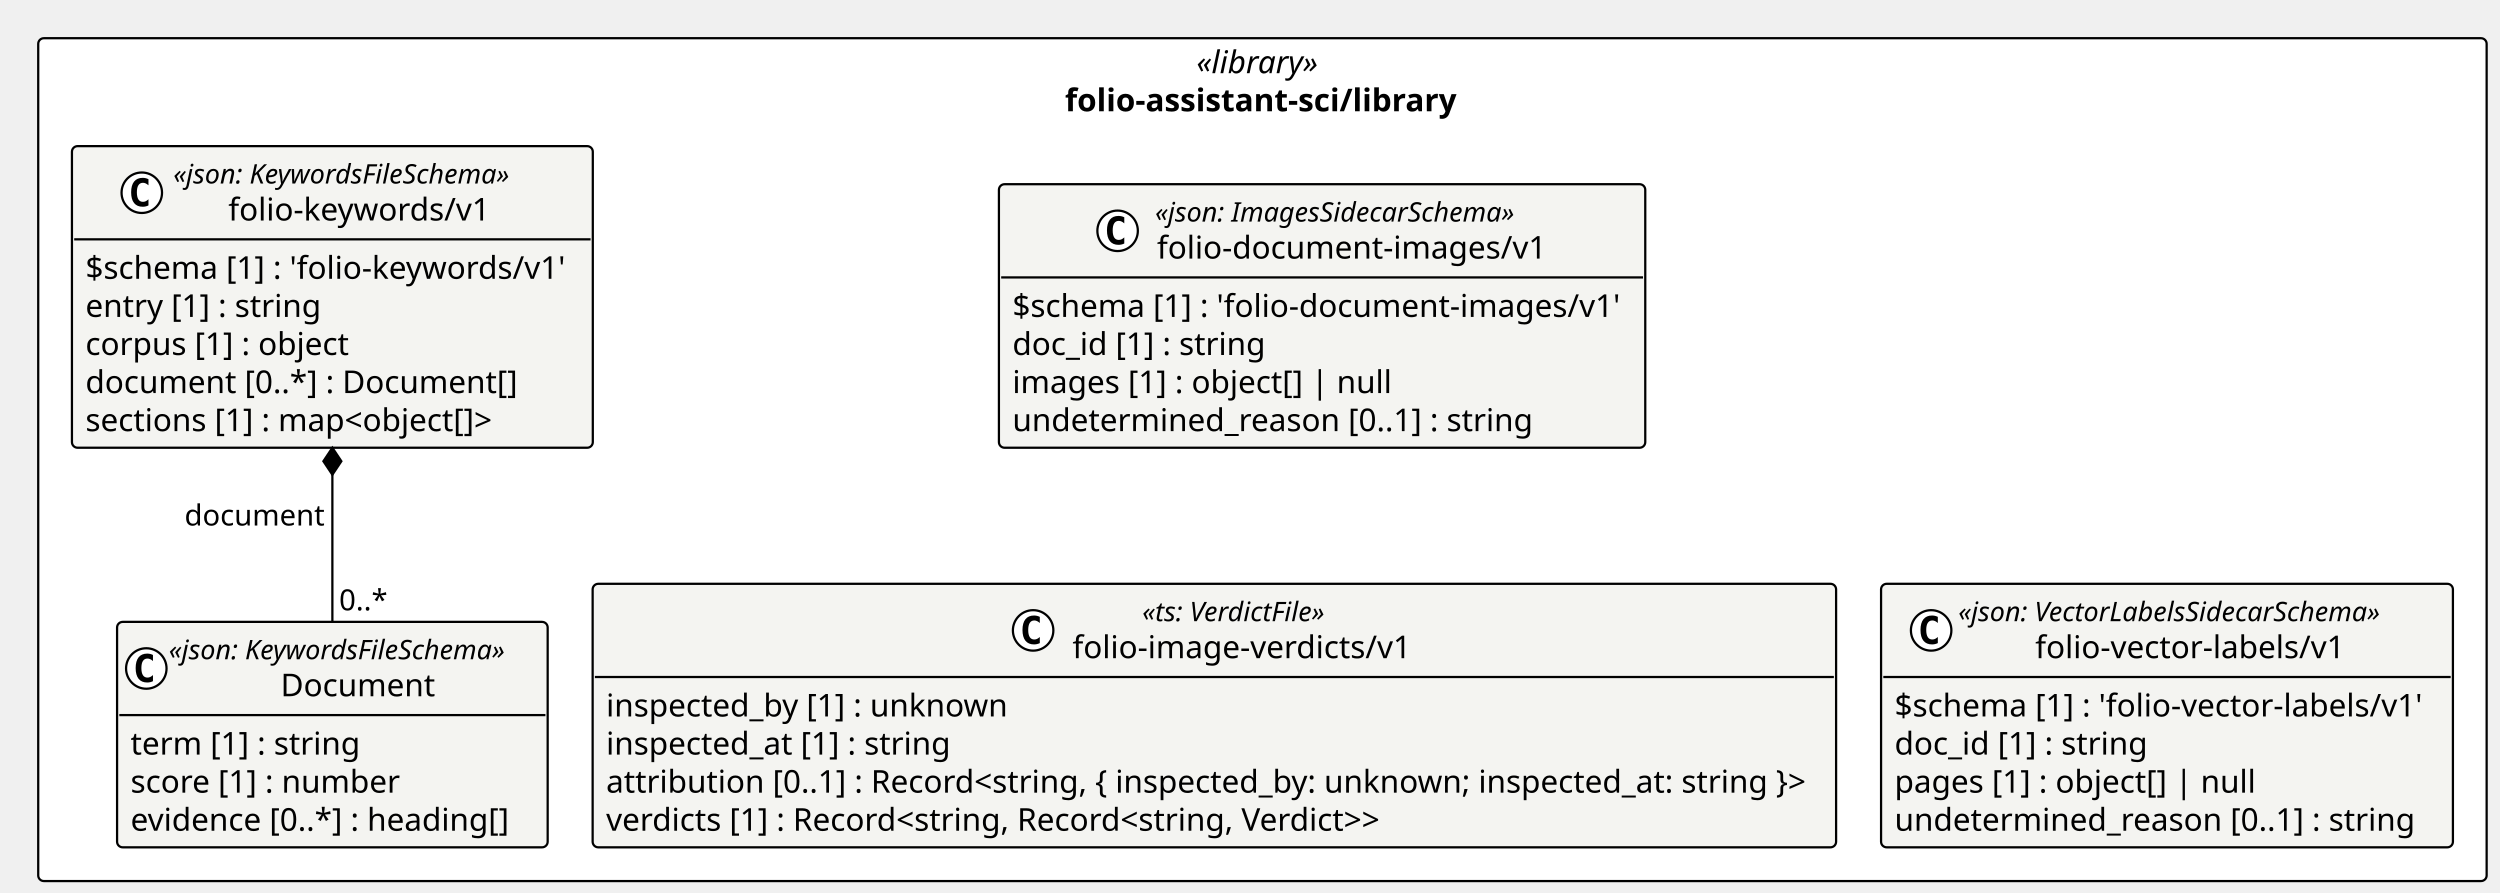
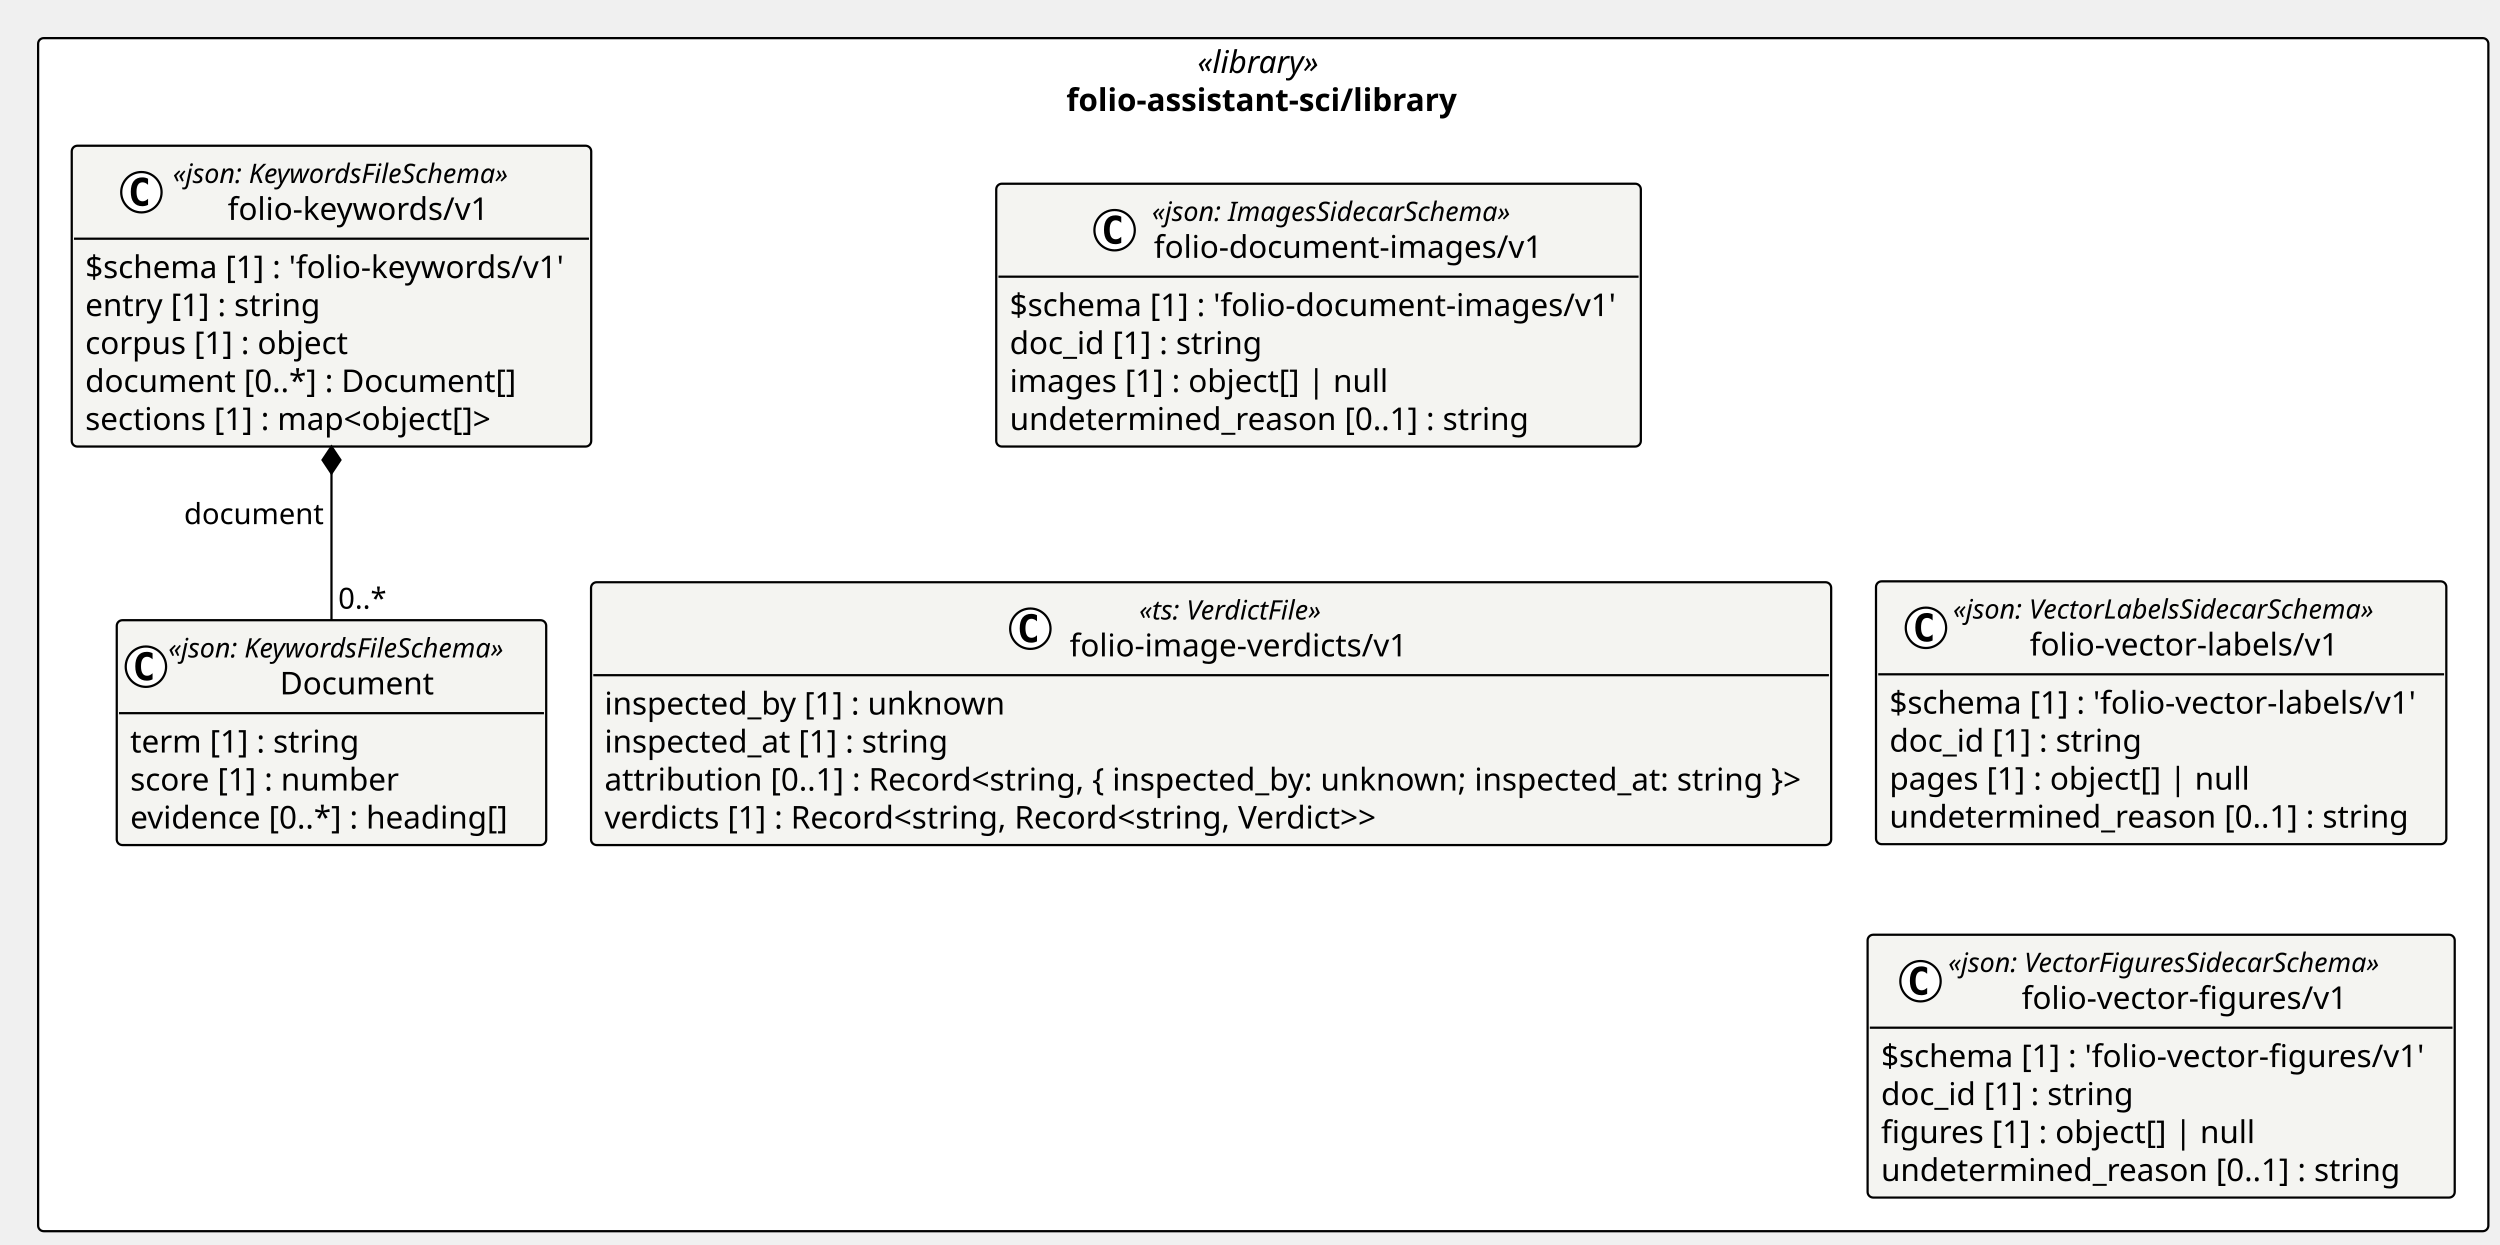
- <svg xmlns="http://www.w3.org/2000/svg" contentStyleType="text/css" height="397px" preserveAspectRatio="none" style="width:1112px;height:397px;background:#FFFFFF;" version="1.1" viewBox="0 0 1112 397" width="1112px" zoomAndPan="magnify">
+ <svg xmlns="http://www.w3.org/2000/svg" contentStyleType="text/css" height="555px" preserveAspectRatio="none" style="width:1115px;height:555px;background:#FFFFFF;" version="1.1" viewBox="0 0 1115 555" width="1115px" zoomAndPan="magnify">
  <defs />
  <g>
-     <rect fill="#FFFFFF" height="374.893" rx="2.5" ry="2.5" style="stroke:#000000;stroke-width:1.0;" width="1089.059" x="17" y="17" />
-     <text fill="#000000" font-family="Verdana" font-size="14" font-style="italic" lengthAdjust="spacing" textLength="58.7" x="532.179" y="32.562">«library»</text>
-     <text fill="#000000" font-family="Verdana" font-size="14" font-weight="bold" lengthAdjust="spacing" textLength="175.649" x="473.705" y="49.502">folio-assistant-sci/library</text>
+     <rect fill="#FFFFFF" height="532.109" rx="2.5" ry="2.5" style="stroke:#000000;stroke-width:1.0;" width="1092.805" x="17" y="17" />
+     <text fill="#000000" font-family="Verdana" font-size="14" font-style="italic" lengthAdjust="spacing" textLength="58.7" x="534.052" y="32.562">«library»</text>
+     <text fill="#000000" font-family="Verdana" font-size="14" font-weight="bold" lengthAdjust="spacing" textLength="175.649" x="475.578" y="49.502">folio-assistant-sci/library</text>
    <g id="elem_folio_assistant_sci_library_folio_document_images_v1_folio_document_images_v1">
      <rect codeLine="11" fill="#F4F4F1" height="117.217" id="folio_assistant_sci_library_folio_document_images_v1_folio_document_images_v1" rx="2.5" ry="2.5" style="stroke:#000000;stroke-width:1.0;" width="287.495" x="444.32" y="81.939" />
      <ellipse cx="497.111" cy="102.669" fill="#FFFFFF" rx="9" ry="9" style="stroke:#000000;stroke-width:1.0;" />
      <path d="M500.08,108.31 Q499.502,108.606 498.861,108.747 Q498.221,108.903 497.517,108.903 Q495.017,108.903 493.689,107.263 Q492.377,105.606 492.377,102.481 Q492.377,99.356 493.689,97.7 Q495.017,96.044 497.517,96.044 Q498.221,96.044 498.861,96.2 Q499.517,96.356 500.08,96.653 L500.08,99.372 Q499.455,98.794 498.861,98.528 Q498.267,98.247 497.642,98.247 Q496.299,98.247 495.611,99.325 Q494.924,100.388 494.924,102.481 Q494.924,104.575 495.611,105.653 Q496.299,106.716 497.642,106.716 Q498.267,106.716 498.861,106.45 Q499.455,106.169 500.08,105.591 L500.08,108.31 Z " fill="#000000" />
      <text fill="#000000" font-family="Verdana" font-size="12" font-style="italic" lengthAdjust="spacing" textLength="176.086" x="513.774" y="98.564">«json: ImagesSidecarSchema»</text>
      <text fill="#000000" font-family="Verdana" font-size="14" lengthAdjust="spacing" textLength="174.412" x="514.611" y="115.022">folio-document-images/v1</text>
      <line style="stroke:#000000;stroke-width:1.0;" x1="445.32" x2="730.815" y1="123.398" y2="123.398" />
      <text fill="#000000" font-family="Verdana" font-size="14" lengthAdjust="spacing" textLength="275.495" x="450.32" y="140.961">$schema [1] : 'folio-document-images/v1'</text>
      <text fill="#000000" font-family="Verdana" font-size="14" lengthAdjust="spacing" textLength="112.554" x="450.32" y="157.9">doc_id [1] : string</text>
      <text fill="#000000" font-family="Verdana" font-size="14" lengthAdjust="spacing" textLength="166.578" x="450.32" y="174.84">images [1] : object[] | null</text>
      <text fill="#000000" font-family="Verdana" font-size="14" lengthAdjust="spacing" textLength="229.831" x="450.32" y="191.779">undetermined_reason [0..1] : string</text>
    </g>
    <g id="elem_folio_assistant_sci_library_folio_image_verdicts_v1">
      <rect codeLine="17" fill="#F4F4F1" height="117.217" id="folio_assistant_sci_library_folio_image_verdicts_v1" rx="2.5" ry="2.5" style="stroke:#000000;stroke-width:1.0;" width="553.092" x="263.606" y="259.676" />
      <ellipse cx="459.535" cy="280.405" fill="#FFFFFF" rx="9" ry="9" style="stroke:#000000;stroke-width:1.0;" />
      <path d="M462.503,286.046 Q461.925,286.343 461.285,286.483 Q460.644,286.64 459.941,286.64 Q457.441,286.64 456.113,284.999 Q454.8,283.343 454.8,280.218 Q454.8,277.093 456.113,275.437 Q457.441,273.78 459.941,273.78 Q460.644,273.78 461.285,273.937 Q461.941,274.093 462.503,274.39 L462.503,277.108 Q461.878,276.53 461.285,276.265 Q460.691,275.983 460.066,275.983 Q458.722,275.983 458.035,277.062 Q457.347,278.124 457.347,280.218 Q457.347,282.312 458.035,283.39 Q458.722,284.452 460.066,284.452 Q460.691,284.452 461.285,284.187 Q461.878,283.905 462.503,283.327 L462.503,286.046 Z " fill="#000000" />
      <text fill="#000000" font-family="Verdana" font-size="12" font-style="italic" lengthAdjust="spacing" textLength="91.67" x="508.066" y="276.301">«ts: VerdictFile»</text>
      <text fill="#000000" font-family="Verdana" font-size="14" lengthAdjust="spacing" textLength="153.733" x="477.035" y="292.758">folio-image-verdicts/v1</text>
      <line style="stroke:#000000;stroke-width:1.0;" x1="264.606" x2="815.697" y1="301.135" y2="301.135" />
      <text fill="#000000" font-family="Verdana" font-size="14" lengthAdjust="spacing" textLength="180.305" x="269.606" y="318.697">inspected_by [1] : unknown</text>
      <text fill="#000000" font-family="Verdana" font-size="14" lengthAdjust="spacing" textLength="153.166" x="269.606" y="335.637">inspected_at [1] : string</text>
      <text fill="#000000" font-family="Verdana" font-size="14" lengthAdjust="spacing" textLength="541.092" x="269.606" y="352.576">attribution [0..1] : Record&lt;string, { inspected_by: unknown; inspected_at: string }&gt;</text>
      <text fill="#000000" font-family="Verdana" font-size="14" lengthAdjust="spacing" textLength="355.4" x="269.606" y="369.516">verdicts [1] : Record&lt;string, Record&lt;string, Verdict&gt;&gt;</text>
    </g>
    <g id="elem_folio_assistant_sci_library_folio_vector_labels_v1_folio_vector_labels_v1">
-       <rect codeLine="23" fill="#F4F4F1" height="117.217" id="folio_assistant_sci_library_folio_vector_labels_v1_folio_vector_labels_v1" rx="2.5" ry="2.5" style="stroke:#000000;stroke-width:1.0;" width="254.361" x="836.697" y="259.676" />
-       <ellipse cx="858.973" cy="280.405" fill="#FFFFFF" rx="9" ry="9" style="stroke:#000000;stroke-width:1.0;" />
-       <path d="M861.942,286.046 Q861.364,286.343 860.723,286.483 Q860.083,286.64 859.38,286.64 Q856.88,286.64 855.551,284.999 Q854.239,283.343 854.239,280.218 Q854.239,277.093 855.551,275.437 Q856.88,273.78 859.38,273.78 Q860.083,273.78 860.723,273.937 Q861.38,274.093 861.942,274.39 L861.942,277.108 Q861.317,276.53 860.723,276.265 Q860.13,275.983 859.505,275.983 Q858.161,275.983 857.473,277.062 Q856.786,278.124 856.786,280.218 Q856.786,282.312 857.473,283.39 Q858.161,284.452 859.505,284.452 Q860.13,284.452 860.723,284.187 Q861.317,283.905 861.942,283.327 L861.942,286.046 Z " fill="#000000" />
-       <text fill="#000000" font-family="Verdana" font-size="12" font-style="italic" lengthAdjust="spacing" textLength="209.748" x="871.035" y="276.301">«json: VectorLabelsSidecarSchema»</text>
-       <text fill="#000000" font-family="Verdana" font-size="14" lengthAdjust="spacing" textLength="141.278" x="905.269" y="292.758">folio-vector-labels/v1</text>
-       <line style="stroke:#000000;stroke-width:1.0;" x1="837.697" x2="1090.059" y1="301.135" y2="301.135" />
-       <text fill="#000000" font-family="Verdana" font-size="14" lengthAdjust="spacing" textLength="242.361" x="842.697" y="318.697">$schema [1] : 'folio-vector-labels/v1'</text>
-       <text fill="#000000" font-family="Verdana" font-size="14" lengthAdjust="spacing" textLength="112.554" x="842.697" y="335.637">doc_id [1] : string</text>
-       <text fill="#000000" font-family="Verdana" font-size="14" lengthAdjust="spacing" textLength="159.496" x="842.697" y="352.576">pages [1] : object[] | null</text>
-       <text fill="#000000" font-family="Verdana" font-size="14" lengthAdjust="spacing" textLength="229.831" x="842.697" y="369.516">undetermined_reason [0..1] : string</text>
+       <rect codeLine="23" fill="#F4F4F1" height="117.217" id="folio_assistant_sci_library_folio_vector_labels_v1_folio_vector_labels_v1" rx="2.5" ry="2.5" style="stroke:#000000;stroke-width:1.0;" width="254.361" x="836.697" y="259.281" />
+       <ellipse cx="858.973" cy="280.01" fill="#FFFFFF" rx="9" ry="9" style="stroke:#000000;stroke-width:1.0;" />
+       <path d="M861.942,285.651 Q861.364,285.948 860.723,286.088 Q860.083,286.245 859.38,286.245 Q856.88,286.245 855.551,284.604 Q854.239,282.948 854.239,279.823 Q854.239,276.698 855.551,275.041 Q856.88,273.385 859.38,273.385 Q860.083,273.385 860.723,273.541 Q861.38,273.698 861.942,273.995 L861.942,276.713 Q861.317,276.135 860.723,275.87 Q860.13,275.588 859.505,275.588 Q858.161,275.588 857.473,276.666 Q856.786,277.729 856.786,279.823 Q856.786,281.916 857.473,282.995 Q858.161,284.057 859.505,284.057 Q860.13,284.057 860.723,283.791 Q861.317,283.51 861.942,282.932 L861.942,285.651 Z " fill="#000000" />
+       <text fill="#000000" font-family="Verdana" font-size="12" font-style="italic" lengthAdjust="spacing" textLength="209.748" x="871.035" y="275.906">«json: VectorLabelsSidecarSchema»</text>
+       <text fill="#000000" font-family="Verdana" font-size="14" lengthAdjust="spacing" textLength="141.278" x="905.269" y="292.363">folio-vector-labels/v1</text>
+       <line style="stroke:#000000;stroke-width:1.0;" x1="837.697" x2="1090.059" y1="300.74" y2="300.74" />
+       <text fill="#000000" font-family="Verdana" font-size="14" lengthAdjust="spacing" textLength="242.361" x="842.697" y="318.302">$schema [1] : 'folio-vector-labels/v1'</text>
+       <text fill="#000000" font-family="Verdana" font-size="14" lengthAdjust="spacing" textLength="112.554" x="842.697" y="335.242">doc_id [1] : string</text>
+       <text fill="#000000" font-family="Verdana" font-size="14" lengthAdjust="spacing" textLength="159.496" x="842.697" y="352.181">pages [1] : object[] | null</text>
+       <text fill="#000000" font-family="Verdana" font-size="14" lengthAdjust="spacing" textLength="229.831" x="842.697" y="369.121">undetermined_reason [0..1] : string</text>
+     </g>
+     <g id="elem_folio_assistant_sci_library_folio_vector_figures_v1_folio_vector_figures_v1">
+       <rect codeLine="29" fill="#F4F4F1" height="117.217" id="folio_assistant_sci_library_folio_vector_figures_v1_folio_vector_figures_v1" rx="2.5" ry="2.5" style="stroke:#000000;stroke-width:1.0;" width="261.853" x="832.951" y="416.893" />
+       <ellipse cx="856.542" cy="437.622" fill="#FFFFFF" rx="9" ry="9" style="stroke:#000000;stroke-width:1.0;" />
+       <path d="M859.511,443.263 Q858.933,443.56 858.292,443.7 Q857.651,443.856 856.948,443.856 Q854.448,443.856 853.12,442.216 Q851.808,440.56 851.808,437.435 Q851.808,434.31 853.12,432.653 Q854.448,430.997 856.948,430.997 Q857.651,430.997 858.292,431.153 Q858.948,431.31 859.511,431.606 L859.511,434.325 Q858.886,433.747 858.292,433.481 Q857.698,433.2 857.073,433.2 Q855.73,433.2 855.042,434.278 Q854.355,435.341 854.355,437.435 Q854.355,439.528 855.042,440.606 Q855.73,441.669 857.073,441.669 Q857.698,441.669 858.292,441.403 Q858.886,441.122 859.511,440.544 L859.511,443.263 Z " fill="#000000" />
+       <text fill="#000000" font-family="Verdana" font-size="12" font-style="italic" lengthAdjust="spacing" textLength="214.318" x="868.895" y="433.518">«json: VectorFiguresSidecarSchema»</text>
+       <text fill="#000000" font-family="Verdana" font-size="14" lengthAdjust="spacing" textLength="148.77" x="901.669" y="449.975">folio-vector-figures/v1</text>
+       <line style="stroke:#000000;stroke-width:1.0;" x1="833.951" x2="1093.805" y1="458.352" y2="458.352" />
+       <text fill="#000000" font-family="Verdana" font-size="14" lengthAdjust="spacing" textLength="249.853" x="838.951" y="475.914">$schema [1] : 'folio-vector-figures/v1'</text>
+       <text fill="#000000" font-family="Verdana" font-size="14" lengthAdjust="spacing" textLength="112.554" x="838.951" y="492.853">doc_id [1] : string</text>
+       <text fill="#000000" font-family="Verdana" font-size="14" lengthAdjust="spacing" textLength="165.184" x="838.951" y="509.793">figures [1] : object[] | null</text>
+       <text fill="#000000" font-family="Verdana" font-size="14" lengthAdjust="spacing" textLength="229.831" x="838.951" y="526.732">undetermined_reason [0..1] : string</text>
    </g>
    <g id="elem_folio_assistant_sci_library_folio_keywords_v1_Document">
-       <rect codeLine="29" fill="#F4F4F1" height="100.277" id="folio_assistant_sci_library_folio_keywords_v1_Document" rx="2.5" ry="2.5" style="stroke:#000000;stroke-width:1.0;" width="191.531" x="52.074" y="276.615" />
+       <rect codeLine="35" fill="#F4F4F1" height="100.277" id="folio_assistant_sci_library_folio_keywords_v1_Document" rx="2.5" ry="2.5" style="stroke:#000000;stroke-width:1.0;" width="191.531" x="52.074" y="276.615" />
      <ellipse cx="65.074" cy="297.345" fill="#FFFFFF" rx="9" ry="9" style="stroke:#000000;stroke-width:1.0;" />
      <path d="M68.043,302.985 Q67.465,303.282 66.824,303.423 Q66.184,303.579 65.481,303.579 Q62.98,303.579 61.652,301.938 Q60.34,300.282 60.34,297.157 Q60.34,294.032 61.652,292.376 Q62.98,290.72 65.481,290.72 Q66.184,290.72 66.824,290.876 Q67.481,291.032 68.043,291.329 L68.043,294.048 Q67.418,293.47 66.824,293.204 Q66.231,292.923 65.606,292.923 Q64.262,292.923 63.574,294.001 Q62.887,295.063 62.887,297.157 Q62.887,299.251 63.574,300.329 Q64.262,301.392 65.606,301.392 Q66.231,301.392 66.824,301.126 Q67.418,300.845 68.043,300.267 L68.043,302.985 Z " fill="#000000" />
      <text fill="#000000" font-family="Verdana" font-size="12" font-style="italic" lengthAdjust="spacing" textLength="167.531" x="75.074" y="293.24">«json: KeywordsFileSchema»</text>
      <text fill="#000000" font-family="Verdana" font-size="14" lengthAdjust="spacing" textLength="68.052" x="124.814" y="309.697">Document</text>
      <line style="stroke:#000000;stroke-width:1.0;" x1="53.074" x2="242.606" y1="318.074" y2="318.074" />
      <text fill="#000000" font-family="Verdana" font-size="14" lengthAdjust="spacing" textLength="99.518" x="58.074" y="335.637">term [1] : string</text>
      <text fill="#000000" font-family="Verdana" font-size="14" lengthAdjust="spacing" textLength="119.786" x="58.074" y="352.576">score [1] : number</text>
      <text fill="#000000" font-family="Verdana" font-size="14" lengthAdjust="spacing" textLength="173.893" x="58.074" y="369.516">evidence [0..*] : heading[]</text>
    </g>
    <g id="elem_folio_assistant_sci_library_folio_keywords_v1_folio_keywords_v1">
-       <rect codeLine="34" fill="#F4F4F1" height="134.156" id="folio_assistant_sci_library_folio_keywords_v1_folio_keywords_v1" rx="2.5" ry="2.5" style="stroke:#000000;stroke-width:1.0;" width="231.68" x="32" y="65" />
+       <rect codeLine="40" fill="#F4F4F1" height="134.156" id="folio_assistant_sci_library_folio_keywords_v1_folio_keywords_v1" rx="2.5" ry="2.5" style="stroke:#000000;stroke-width:1.0;" width="231.68" x="32" y="65" />
      <ellipse cx="63.067" cy="85.73" fill="#FFFFFF" rx="9" ry="9" style="stroke:#000000;stroke-width:1.0;" />
      <path d="M66.035,91.37 Q65.457,91.667 64.817,91.808 Q64.176,91.964 63.473,91.964 Q60.973,91.964 59.645,90.323 Q58.332,88.667 58.332,85.542 Q58.332,82.417 59.645,80.761 Q60.973,79.105 63.473,79.105 Q64.176,79.105 64.817,79.261 Q65.473,79.417 66.035,79.714 L66.035,82.433 Q65.41,81.855 64.817,81.589 Q64.223,81.308 63.598,81.308 Q62.254,81.308 61.567,82.386 Q60.879,83.448 60.879,85.542 Q60.879,87.636 61.567,88.714 Q62.254,89.776 63.598,89.776 Q64.223,89.776 64.817,89.511 Q65.41,89.23 66.035,88.651 L66.035,91.37 Z " fill="#000000" />
      <text fill="#000000" font-family="Verdana" font-size="12" font-style="italic" lengthAdjust="spacing" textLength="167.531" x="77.082" y="81.625">«json: KeywordsFileSchema»</text>
      <text fill="#000000" font-family="Verdana" font-size="14" lengthAdjust="spacing" textLength="118.597" x="101.549" y="98.082">folio-keywords/v1</text>
      <line style="stroke:#000000;stroke-width:1.0;" x1="33" x2="262.68" y1="106.459" y2="106.459" />
      <text fill="#000000" font-family="Verdana" font-size="14" lengthAdjust="spacing" textLength="219.68" x="38" y="124.022">$schema [1] : 'folio-keywords/v1'</text>
      <text fill="#000000" font-family="Verdana" font-size="14" lengthAdjust="spacing" textLength="103.394" x="38" y="140.961">entry [1] : string</text>
      <text fill="#000000" font-family="Verdana" font-size="14" lengthAdjust="spacing" textLength="118.754" x="38" y="157.9">corpus [1] : object</text>
      <text fill="#000000" font-family="Verdana" font-size="14" lengthAdjust="spacing" textLength="194.756" x="38" y="174.84">document [0..*] : Document[]</text>
      <text fill="#000000" font-family="Verdana" font-size="14" lengthAdjust="spacing" textLength="185.862" x="38" y="191.779">sections [1] : map&lt;object[]&gt;</text>
    </g>
    <line style="stroke:#000000;stroke-width:1.0;" x1="147.84" x2="147.84" y1="199.156" y2="276.615" />
    <polygon fill="#000000" points="147.84,199.156,143.84,205.156,147.84,211.156,151.84,205.156,147.84,199.156" style="stroke:#000000;stroke-width:1.0;" />
    <text fill="#000000" font-family="Verdana" font-size="13" lengthAdjust="spacing" textLength="61.769" x="82.071" y="233.75">document</text>
    <text fill="#000000" font-family="Verdana" font-size="13" lengthAdjust="spacing" textLength="22.204" x="150.84" y="271.479">0..*</text>
  </g>
</svg>
